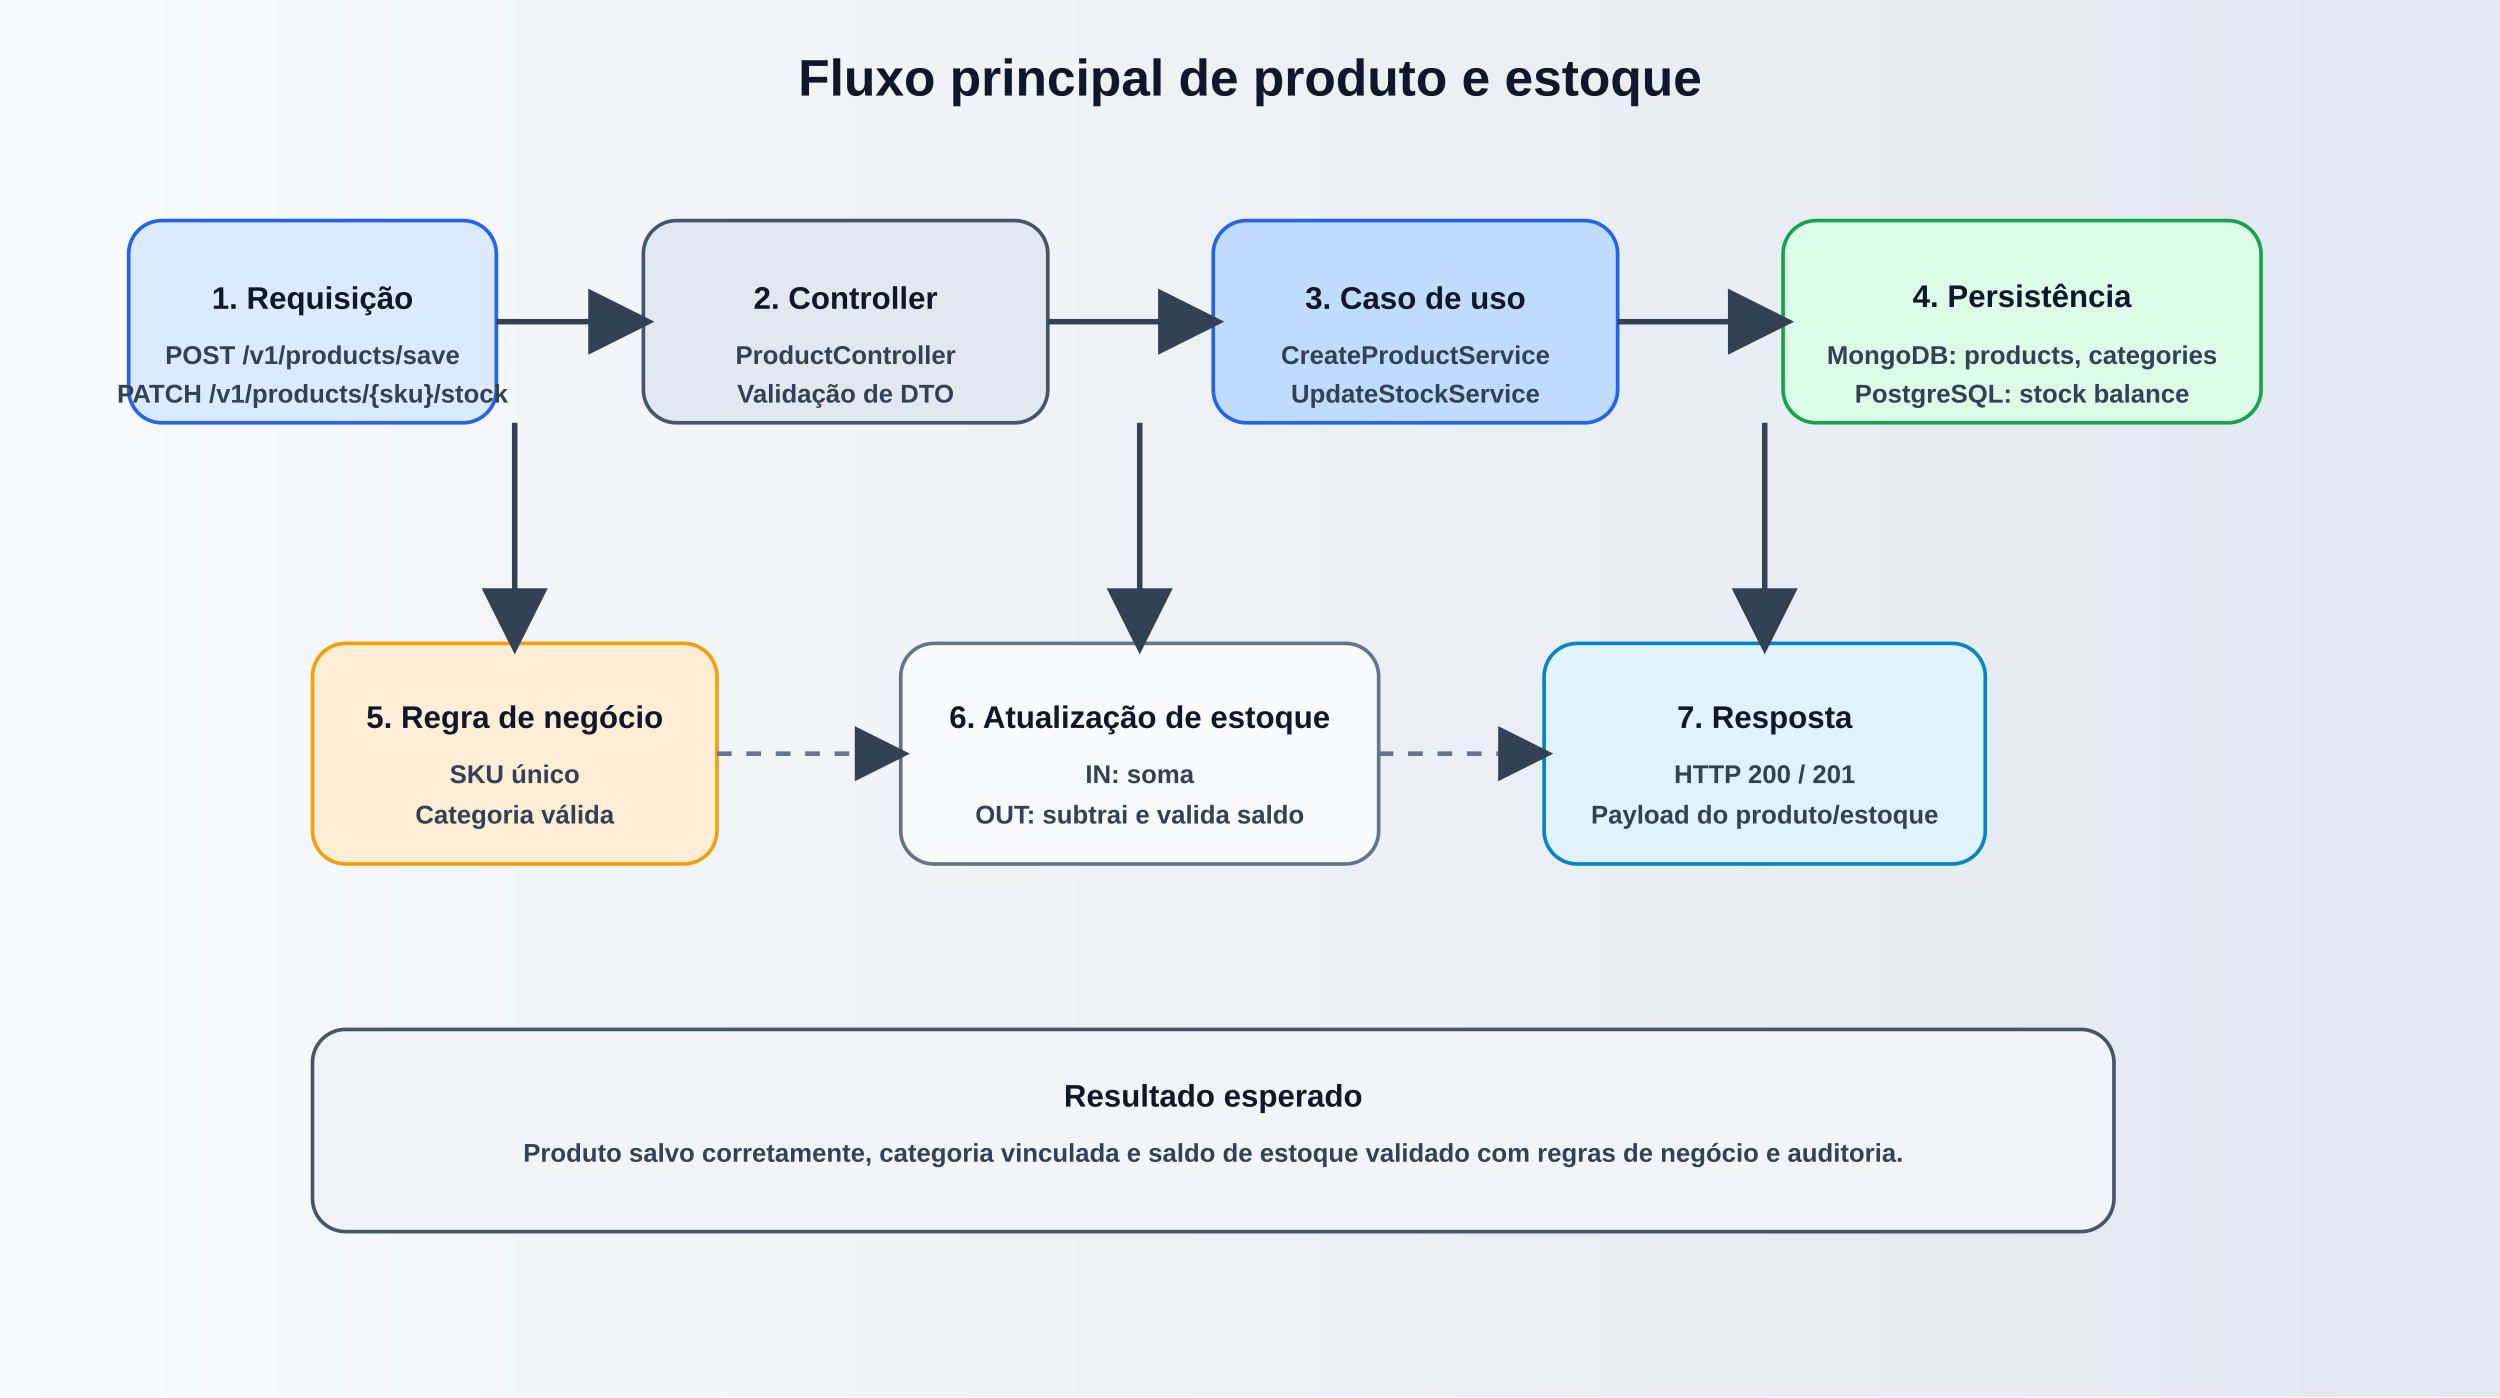
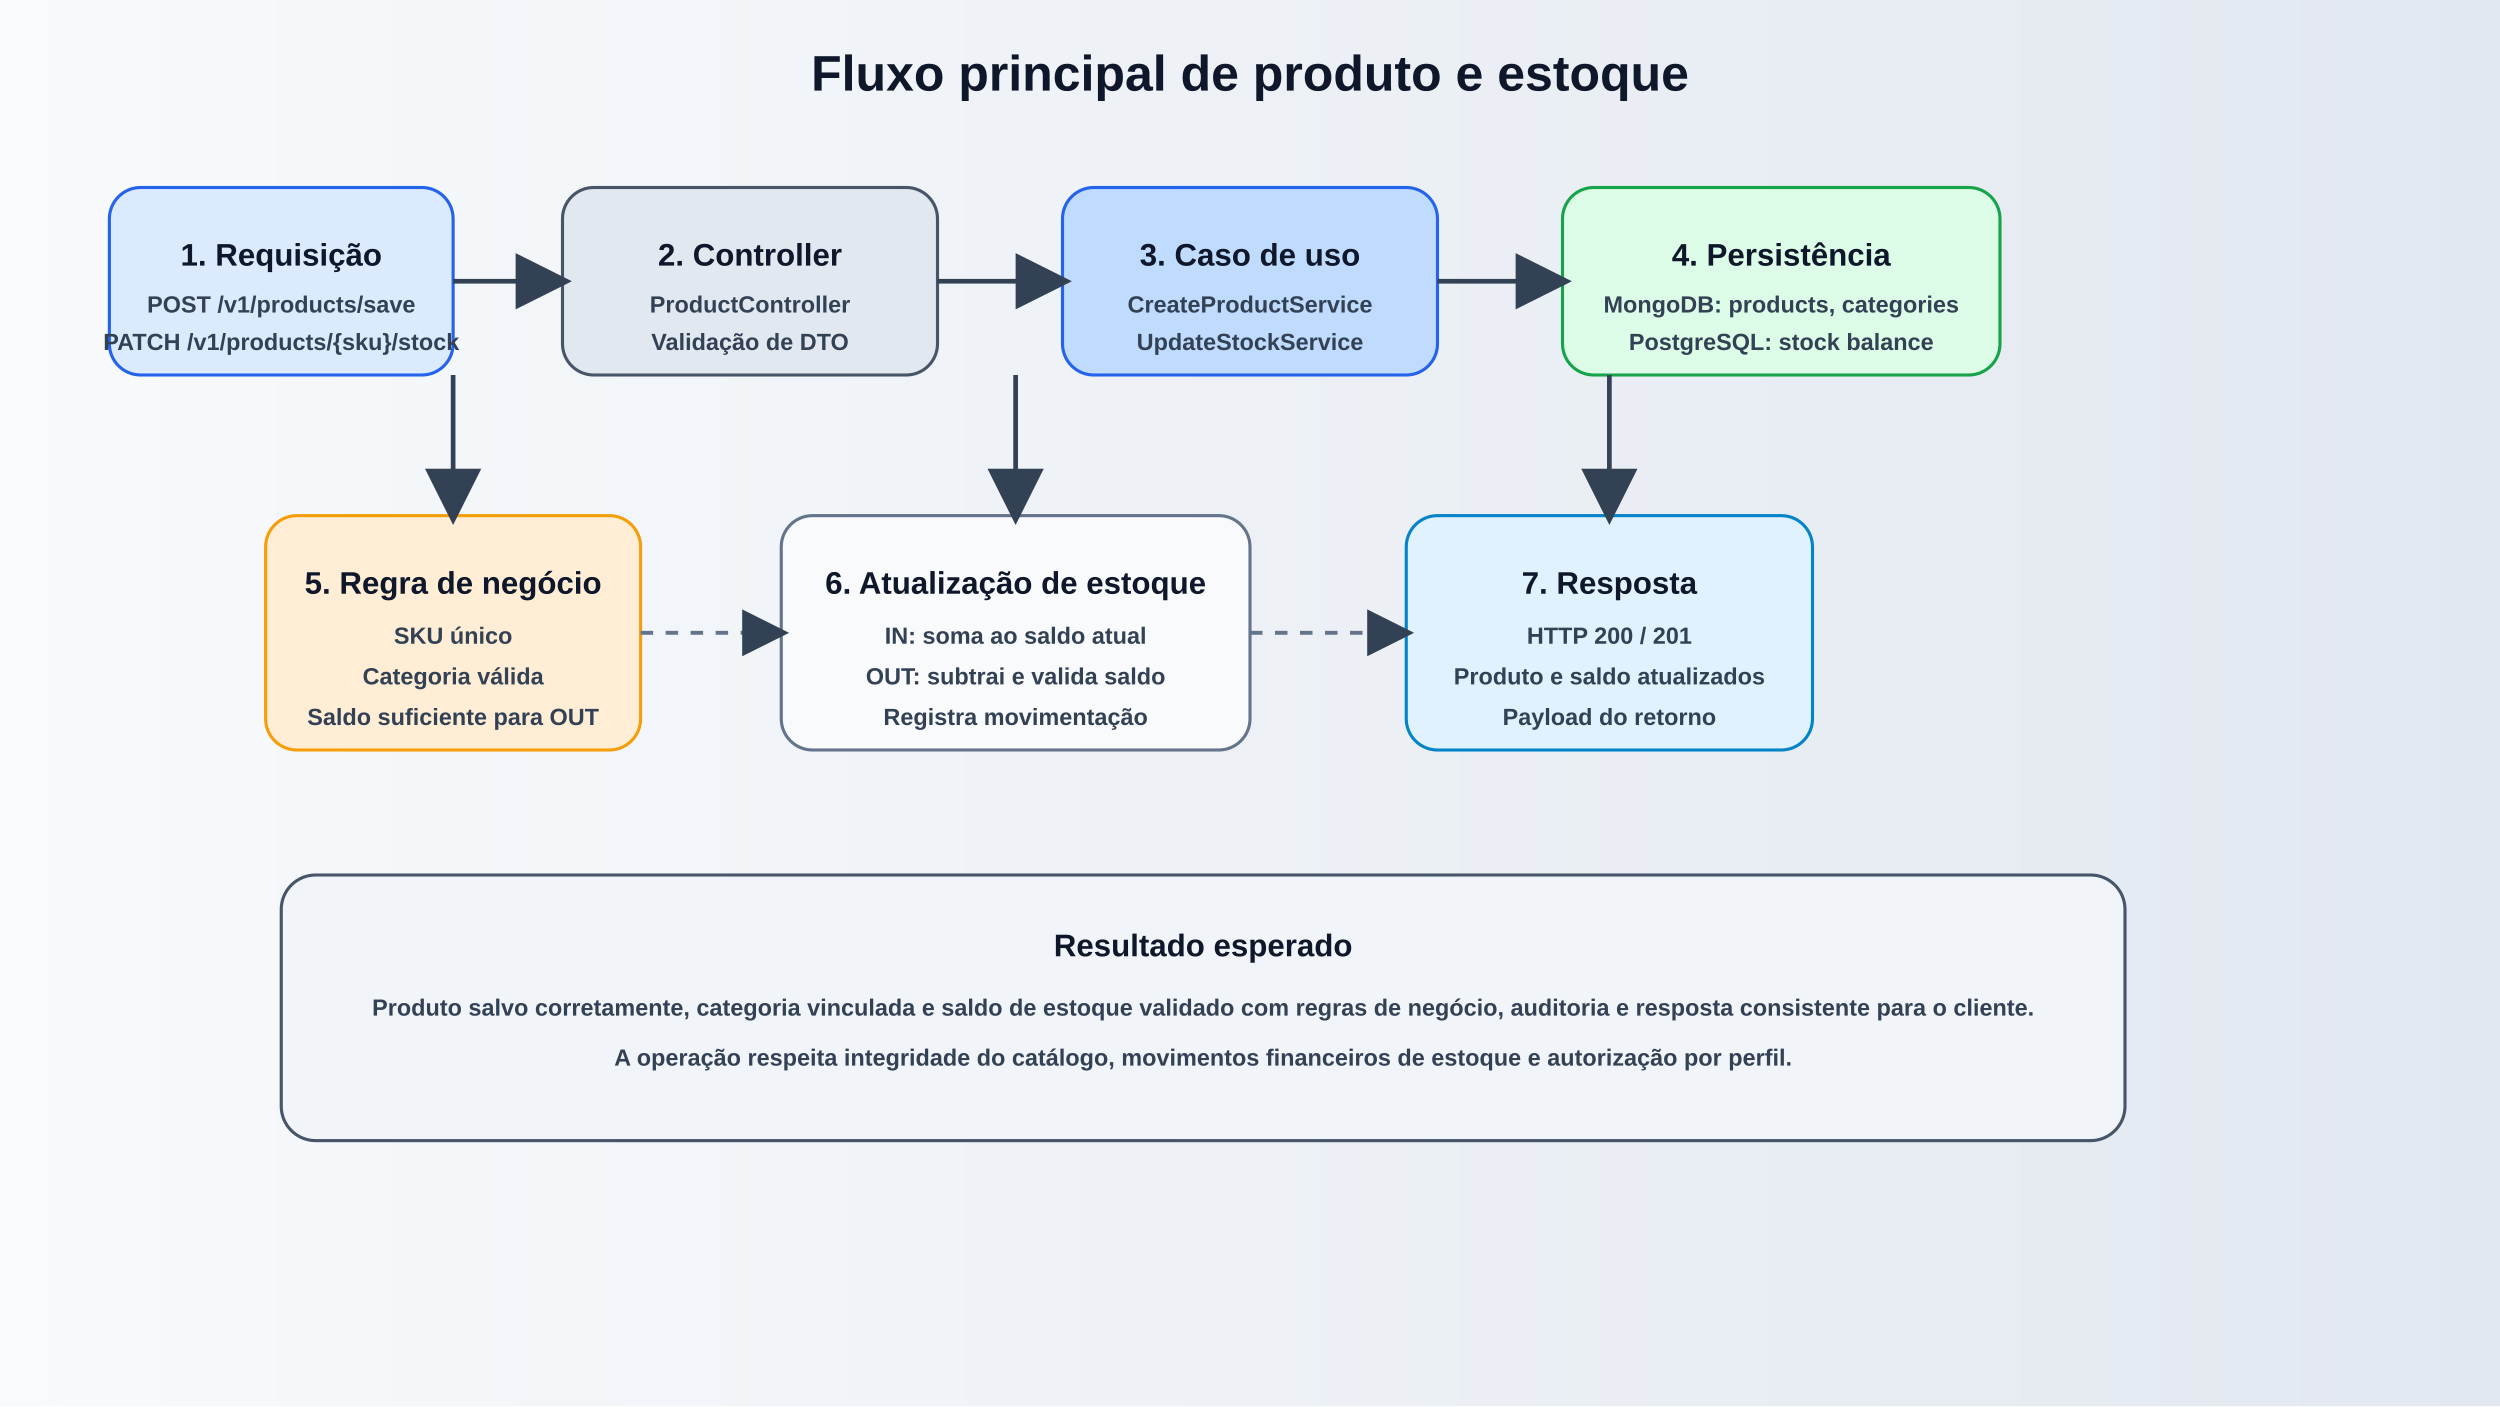
- <svg xmlns="http://www.w3.org/2000/svg" width="1360" height="760" viewBox="0 0 1360 760" role="img" aria-labelledby="title desc">
+ <svg xmlns="http://www.w3.org/2000/svg" width="1600" height="900" viewBox="0 0 1600 900" role="img" aria-labelledby="title desc">
  <defs>
-     <linearGradient id="bg2" x1="0" x2="1">
+     <linearGradient id="bg" x1="0" x2="1">
      <stop offset="0%" stop-color="#f8fafc" />
      <stop offset="100%" stop-color="#e2e8f0" />
    </linearGradient>
-     <marker id="arrow2" markerWidth="12" markerHeight="12" refX="10" refY="6" orient="auto">
+     <marker id="arrow" markerWidth="12" markerHeight="12" refX="10" refY="6" orient="auto" markerUnits="strokeWidth">
      <path d="M0,0 L0,12 L12,6 z" fill="#334155" />
    </marker>
    <style>
-       .title { font: 700 28px 'Segoe UI', Arial, sans-serif; fill: #0f172a; }
-       .label { font: 700 17px 'Segoe UI', Arial, sans-serif; fill: #0f172a; }
-       .small { font: 600 14px 'Segoe UI', Arial, sans-serif; fill: #334155; }
-       .step { font: 700 15px 'Segoe UI', Arial, sans-serif; fill: #0f172a; }
-       .line { stroke: #334155; stroke-width: 3; fill: none; marker-end: url(#arrow2); }
-       .dashed { stroke: #64748b; stroke-width: 2.5; fill: none; stroke-dasharray: 8 8; marker-end: url(#arrow2); }
+       .title { font: 700 32px 'Segoe UI', Arial, sans-serif; fill: #0f172a; }
+       .label { font: 700 20px 'Segoe UI', Arial, sans-serif; fill: #0f172a; }
+       .small { font: 600 15px 'Segoe UI', Arial, sans-serif; fill: #334155; }
+       .line { stroke: #334155; stroke-width: 3; fill: none; marker-end: url(#arrow); }
+       .dashed { stroke: #64748b; stroke-width: 2.5; fill: none; stroke-dasharray: 8 8; marker-end: url(#arrow); }
    </style>
  </defs>
-   <rect x="0" y="0" width="1360" height="760" fill="url(#bg2)" />
-   <text x="680" y="52" text-anchor="middle" class="title">Fluxo principal de produto e estoque</text>
-   <rect x="70" y="120" width="200" height="110" fill="#dbeafe" stroke="#2563eb" stroke-width="2" rx="18" />
-   <text x="170" y="168" text-anchor="middle" class="label">1. Requisição</text>
-   <text x="170" y="198" text-anchor="middle" class="small">POST /v1/products/save</text>
-   <text x="170" y="219" text-anchor="middle" class="small">PATCH /v1/products/{sku}/stock</text>
-   <rect x="350" y="120" width="220" height="110" fill="#e2e8f0" stroke="#475569" stroke-width="2" rx="18" />
-   <text x="460" y="168" text-anchor="middle" class="label">2. Controller</text>
-   <text x="460" y="198" text-anchor="middle" class="small">ProductController</text>
-   <text x="460" y="219" text-anchor="middle" class="small">Validação de DTO</text>
-   <rect x="660" y="120" width="220" height="110" fill="#bfdbfe" stroke="#2563eb" stroke-width="2" rx="18" />
-   <text x="770" y="168" text-anchor="middle" class="label">3. Caso de uso</text>
-   <text x="770" y="198" text-anchor="middle" class="small">CreateProductService</text>
-   <text x="770" y="219" text-anchor="middle" class="small">UpdateStockService</text>
-   <rect x="970" y="120" width="260" height="110" fill="#dcfce7" stroke="#16a34a" stroke-width="2" rx="18" />
-   <text x="1100" y="167" text-anchor="middle" class="label">4. Persistência</text>
-   <text x="1100" y="198" text-anchor="middle" class="small">MongoDB: products, categories</text>
-   <text x="1100" y="219" text-anchor="middle" class="small">PostgreSQL: stock balance</text>
-   <path class="line" d="M270 175 H350" />
-   <path class="line" d="M570 175 H660" />
-   <path class="line" d="M880 175 H970" />
-   <rect x="170" y="350" width="220" height="120" fill="#ffedd5" stroke="#f59e0b" stroke-width="2" rx="18" />
-   <text x="280" y="396" text-anchor="middle" class="label">5. Regra de negócio</text>
-   <text x="280" y="426" text-anchor="middle" class="small">SKU único</text>
-   <text x="280" y="448" text-anchor="middle" class="small">Categoria válida</text>
-   <rect x="490" y="350" width="260" height="120" fill="#f8fafc" stroke="#64748b" stroke-width="2" rx="18" />
-   <text x="620" y="396" text-anchor="middle" class="label">6. Atualização de estoque</text>
-   <text x="620" y="426" text-anchor="middle" class="small">IN: soma</text>
-   <text x="620" y="448" text-anchor="middle" class="small">OUT: subtrai e valida saldo</text>
-   <rect x="840" y="350" width="240" height="120" fill="#e0f2fe" stroke="#0284c7" stroke-width="2" rx="18" />
-   <text x="960" y="396" text-anchor="middle" class="label">7. Resposta</text>
-   <text x="960" y="426" text-anchor="middle" class="small">HTTP 200 / 201</text>
-   <text x="960" y="448" text-anchor="middle" class="small">Payload do produto/estoque</text>
-   <path class="line" d="M280 230 V350" />
-   <path class="line" d="M620 230 V350" />
-   <path class="line" d="M960 230 V350" />
-   <path class="dashed" d="M390 410 H490" />
-   <path class="dashed" d="M750 410 H840" />
-   <rect x="170" y="560" width="980" height="110" fill="#f1f5f9" stroke="#475569" stroke-width="2" rx="18" />
-   <text x="660" y="602" text-anchor="middle" class="label">Resultado esperado</text>
-   <text x="660" y="632" text-anchor="middle" class="small">Produto salvo corretamente, categoria vinculada e saldo de estoque validado com regras de negócio e auditoria.</text>
+   <rect x="0" y="0" width="1600" height="900" fill="url(#bg)" />
+   <text x="800" y="58" text-anchor="middle" class="title">Fluxo principal de produto e estoque</text>
+   <rect x="70" y="120" width="220" height="120" fill="#dbeafe" stroke="#2563eb" stroke-width="2" rx="20" />
+   <text x="180" y="170" text-anchor="middle" class="label">1. Requisição</text>
+   <text x="180" y="200" text-anchor="middle" class="small">POST /v1/products/save</text>
+   <text x="180" y="224" text-anchor="middle" class="small">PATCH /v1/products/{sku}/stock</text>
+   <rect x="360" y="120" width="240" height="120" fill="#e2e8f0" stroke="#475569" stroke-width="2" rx="20" />
+   <text x="480" y="170" text-anchor="middle" class="label">2. Controller</text>
+   <text x="480" y="200" text-anchor="middle" class="small">ProductController</text>
+   <text x="480" y="224" text-anchor="middle" class="small">Validação de DTO</text>
+   <rect x="680" y="120" width="240" height="120" fill="#bfdbfe" stroke="#2563eb" stroke-width="2" rx="20" />
+   <text x="800" y="170" text-anchor="middle" class="label">3. Caso de uso</text>
+   <text x="800" y="200" text-anchor="middle" class="small">CreateProductService</text>
+   <text x="800" y="224" text-anchor="middle" class="small">UpdateStockService</text>
+   <rect x="1000" y="120" width="280" height="120" fill="#dcfce7" stroke="#16a34a" stroke-width="2" rx="20" />
+   <text x="1140" y="170" text-anchor="middle" class="label">4. Persistência</text>
+   <text x="1140" y="200" text-anchor="middle" class="small">MongoDB: products, categories</text>
+   <text x="1140" y="224" text-anchor="middle" class="small">PostgreSQL: stock balance</text>
+   <path class="line" d="M290 180 H360" />
+   <path class="line" d="M600 180 H680" />
+   <path class="line" d="M920 180 H1000" />
+   <rect x="170" y="330" width="240" height="150" fill="#ffedd5" stroke="#f59e0b" stroke-width="2" rx="20" />
+   <text x="290" y="380" text-anchor="middle" class="label">5. Regra de negócio</text>
+   <text x="290" y="412" text-anchor="middle" class="small">SKU único</text>
+   <text x="290" y="438" text-anchor="middle" class="small">Categoria válida</text>
+   <text x="290" y="464" text-anchor="middle" class="small">Saldo suficiente para OUT</text>
+   <rect x="500" y="330" width="300" height="150" fill="#f8fafc" stroke="#64748b" stroke-width="2" rx="20" />
+   <text x="650" y="380" text-anchor="middle" class="label">6. Atualização de estoque</text>
+   <text x="650" y="412" text-anchor="middle" class="small">IN: soma ao saldo atual</text>
+   <text x="650" y="438" text-anchor="middle" class="small">OUT: subtrai e valida saldo</text>
+   <text x="650" y="464" text-anchor="middle" class="small">Registra movimentação</text>
+   <rect x="900" y="330" width="260" height="150" fill="#e0f2fe" stroke="#0284c7" stroke-width="2" rx="20" />
+   <text x="1030" y="380" text-anchor="middle" class="label">7. Resposta</text>
+   <text x="1030" y="412" text-anchor="middle" class="small">HTTP 200 / 201</text>
+   <text x="1030" y="438" text-anchor="middle" class="small">Produto e saldo atualizados</text>
+   <text x="1030" y="464" text-anchor="middle" class="small">Payload do retorno</text>
+   <path class="line" d="M290 240 V330" />
+   <path class="line" d="M650 240 V330" />
+   <path class="line" d="M1030 240 V330" />
+   <path class="dashed" d="M410 405 H500" />
+   <path class="dashed" d="M800 405 H900" />
+   <rect x="180" y="560" width="1180" height="170" fill="#f1f5f9" stroke="#475569" stroke-width="2" rx="22" />
+   <text x="770" y="612" text-anchor="middle" class="label">Resultado esperado</text>
+   <text x="770" y="650" text-anchor="middle" class="small">Produto salvo corretamente, categoria vinculada e saldo de estoque validado com regras de negócio, auditoria e resposta consistente para o cliente.</text>
+   <text x="770" y="682" text-anchor="middle" class="small">A operação respeita integridade do catálogo, movimentos financeiros de estoque e autorização por perfil.</text>
</svg>
